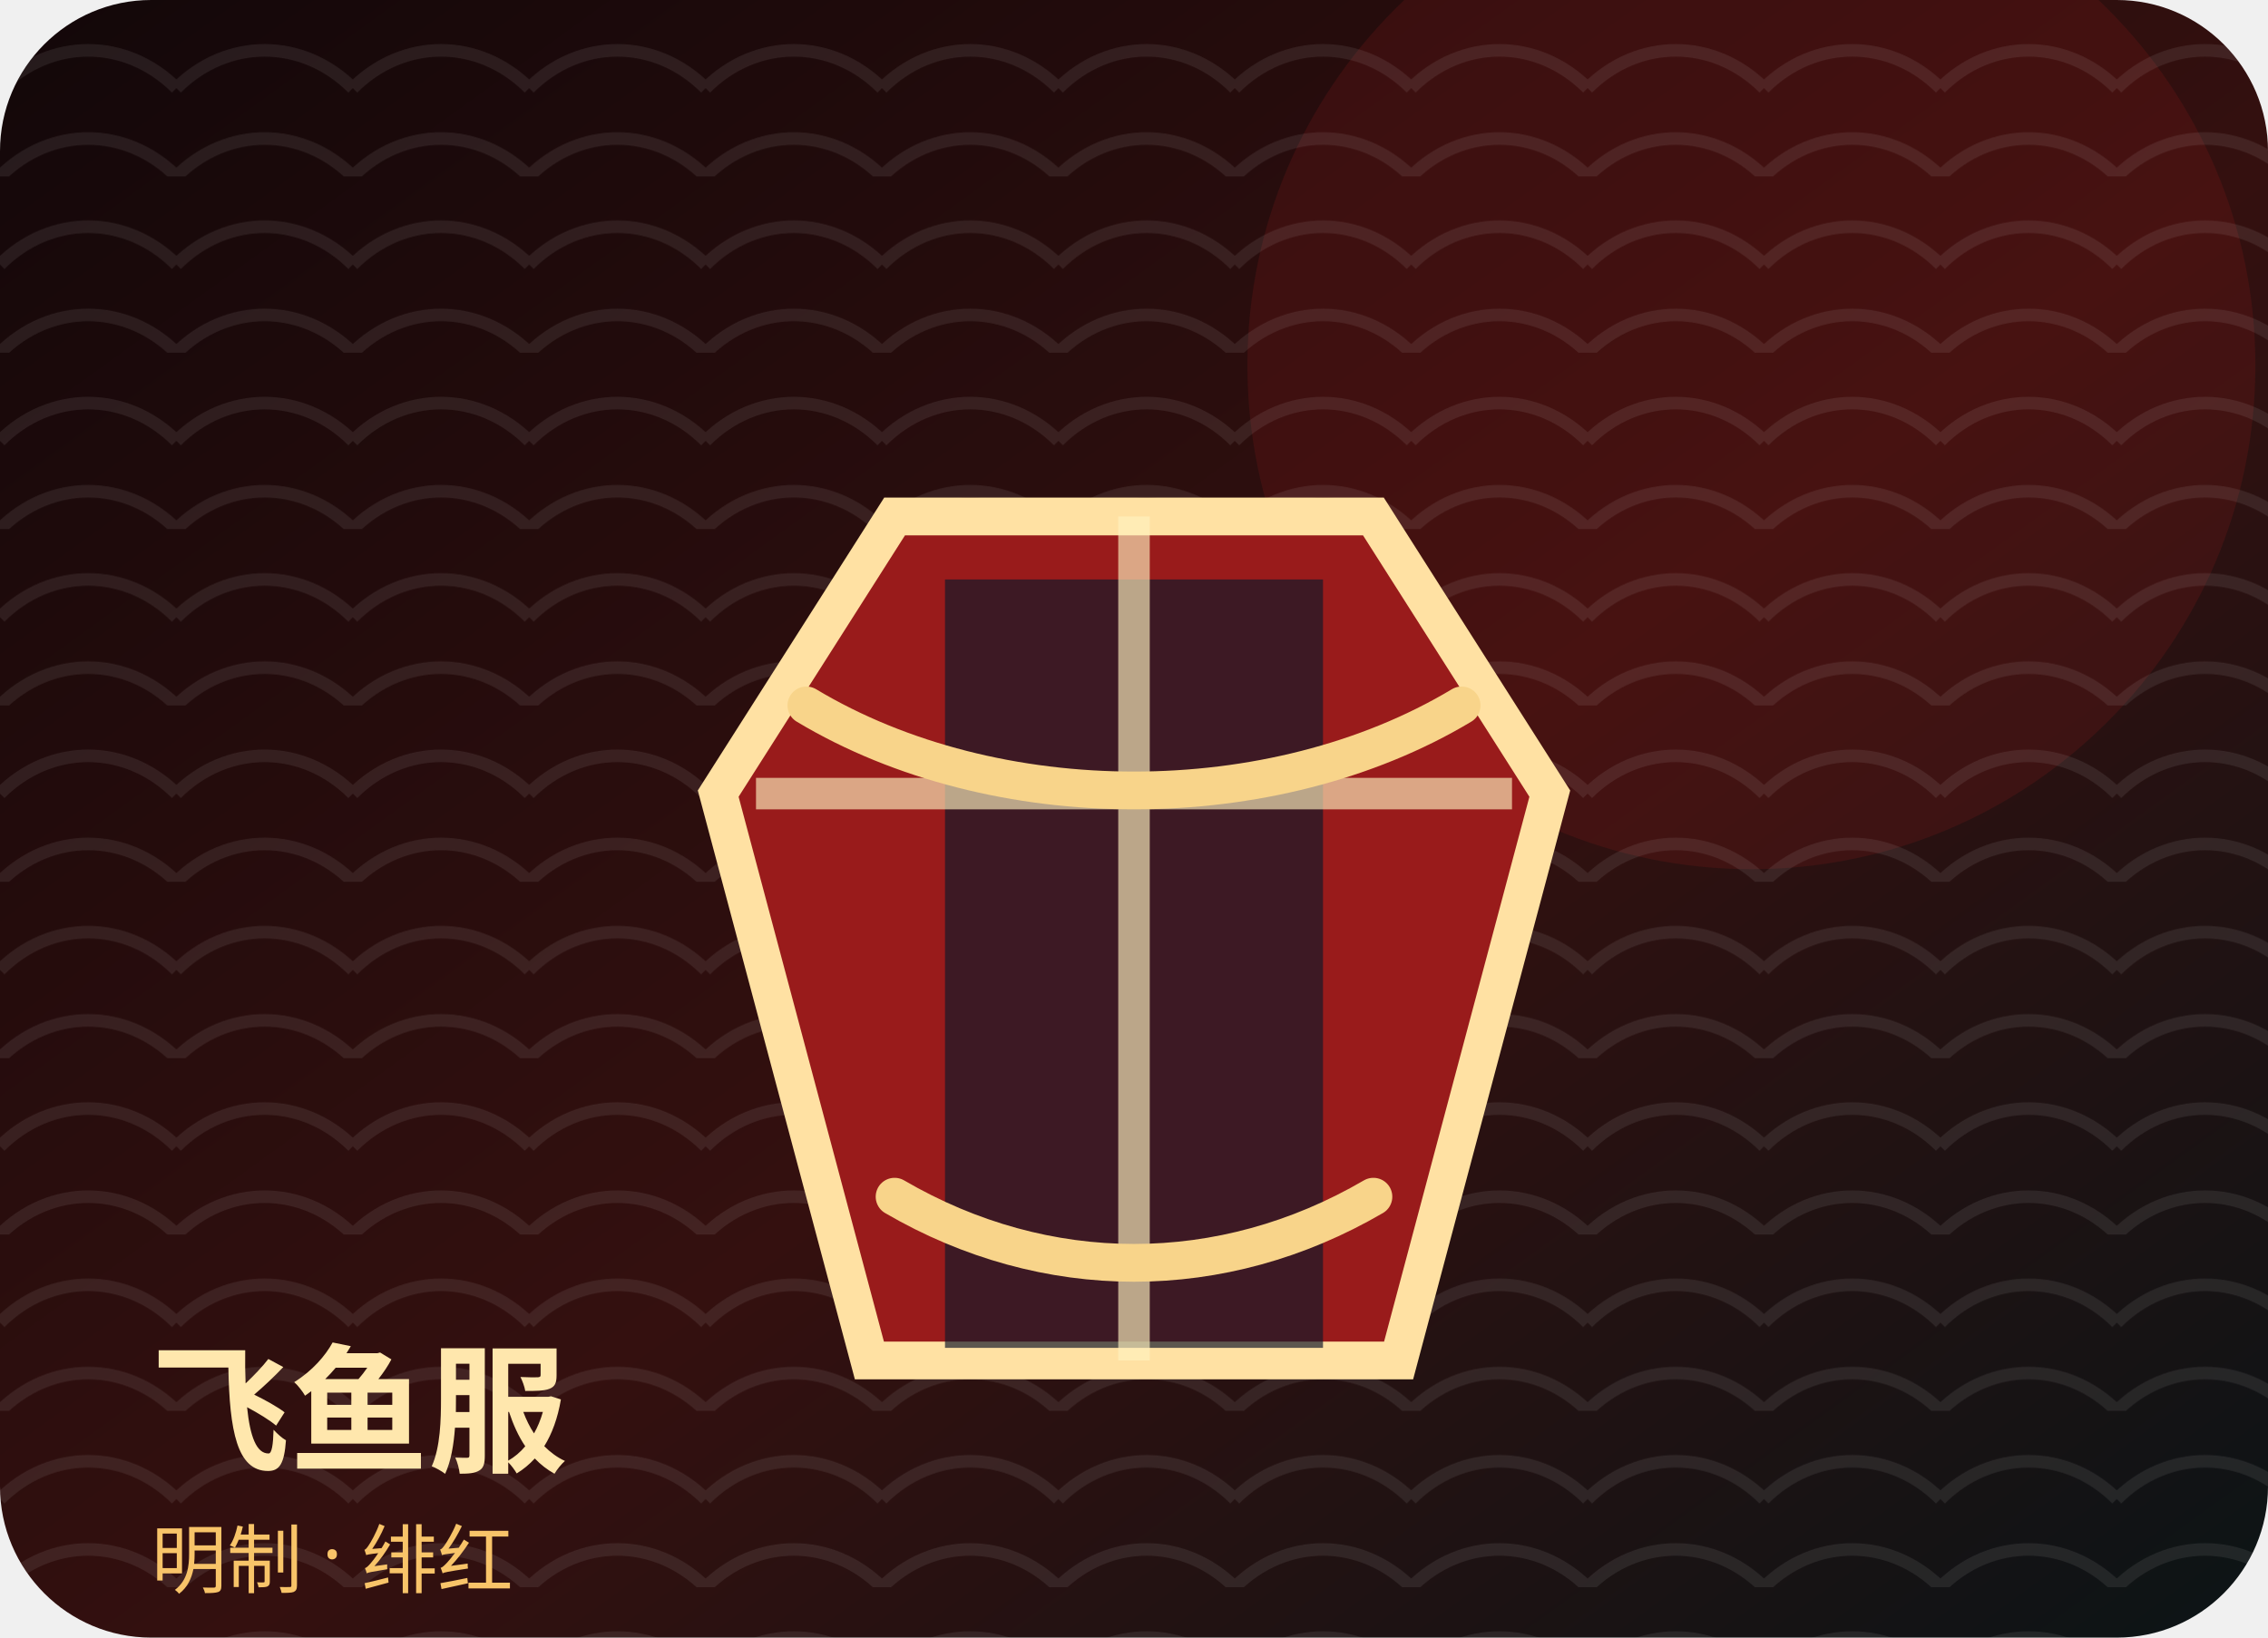
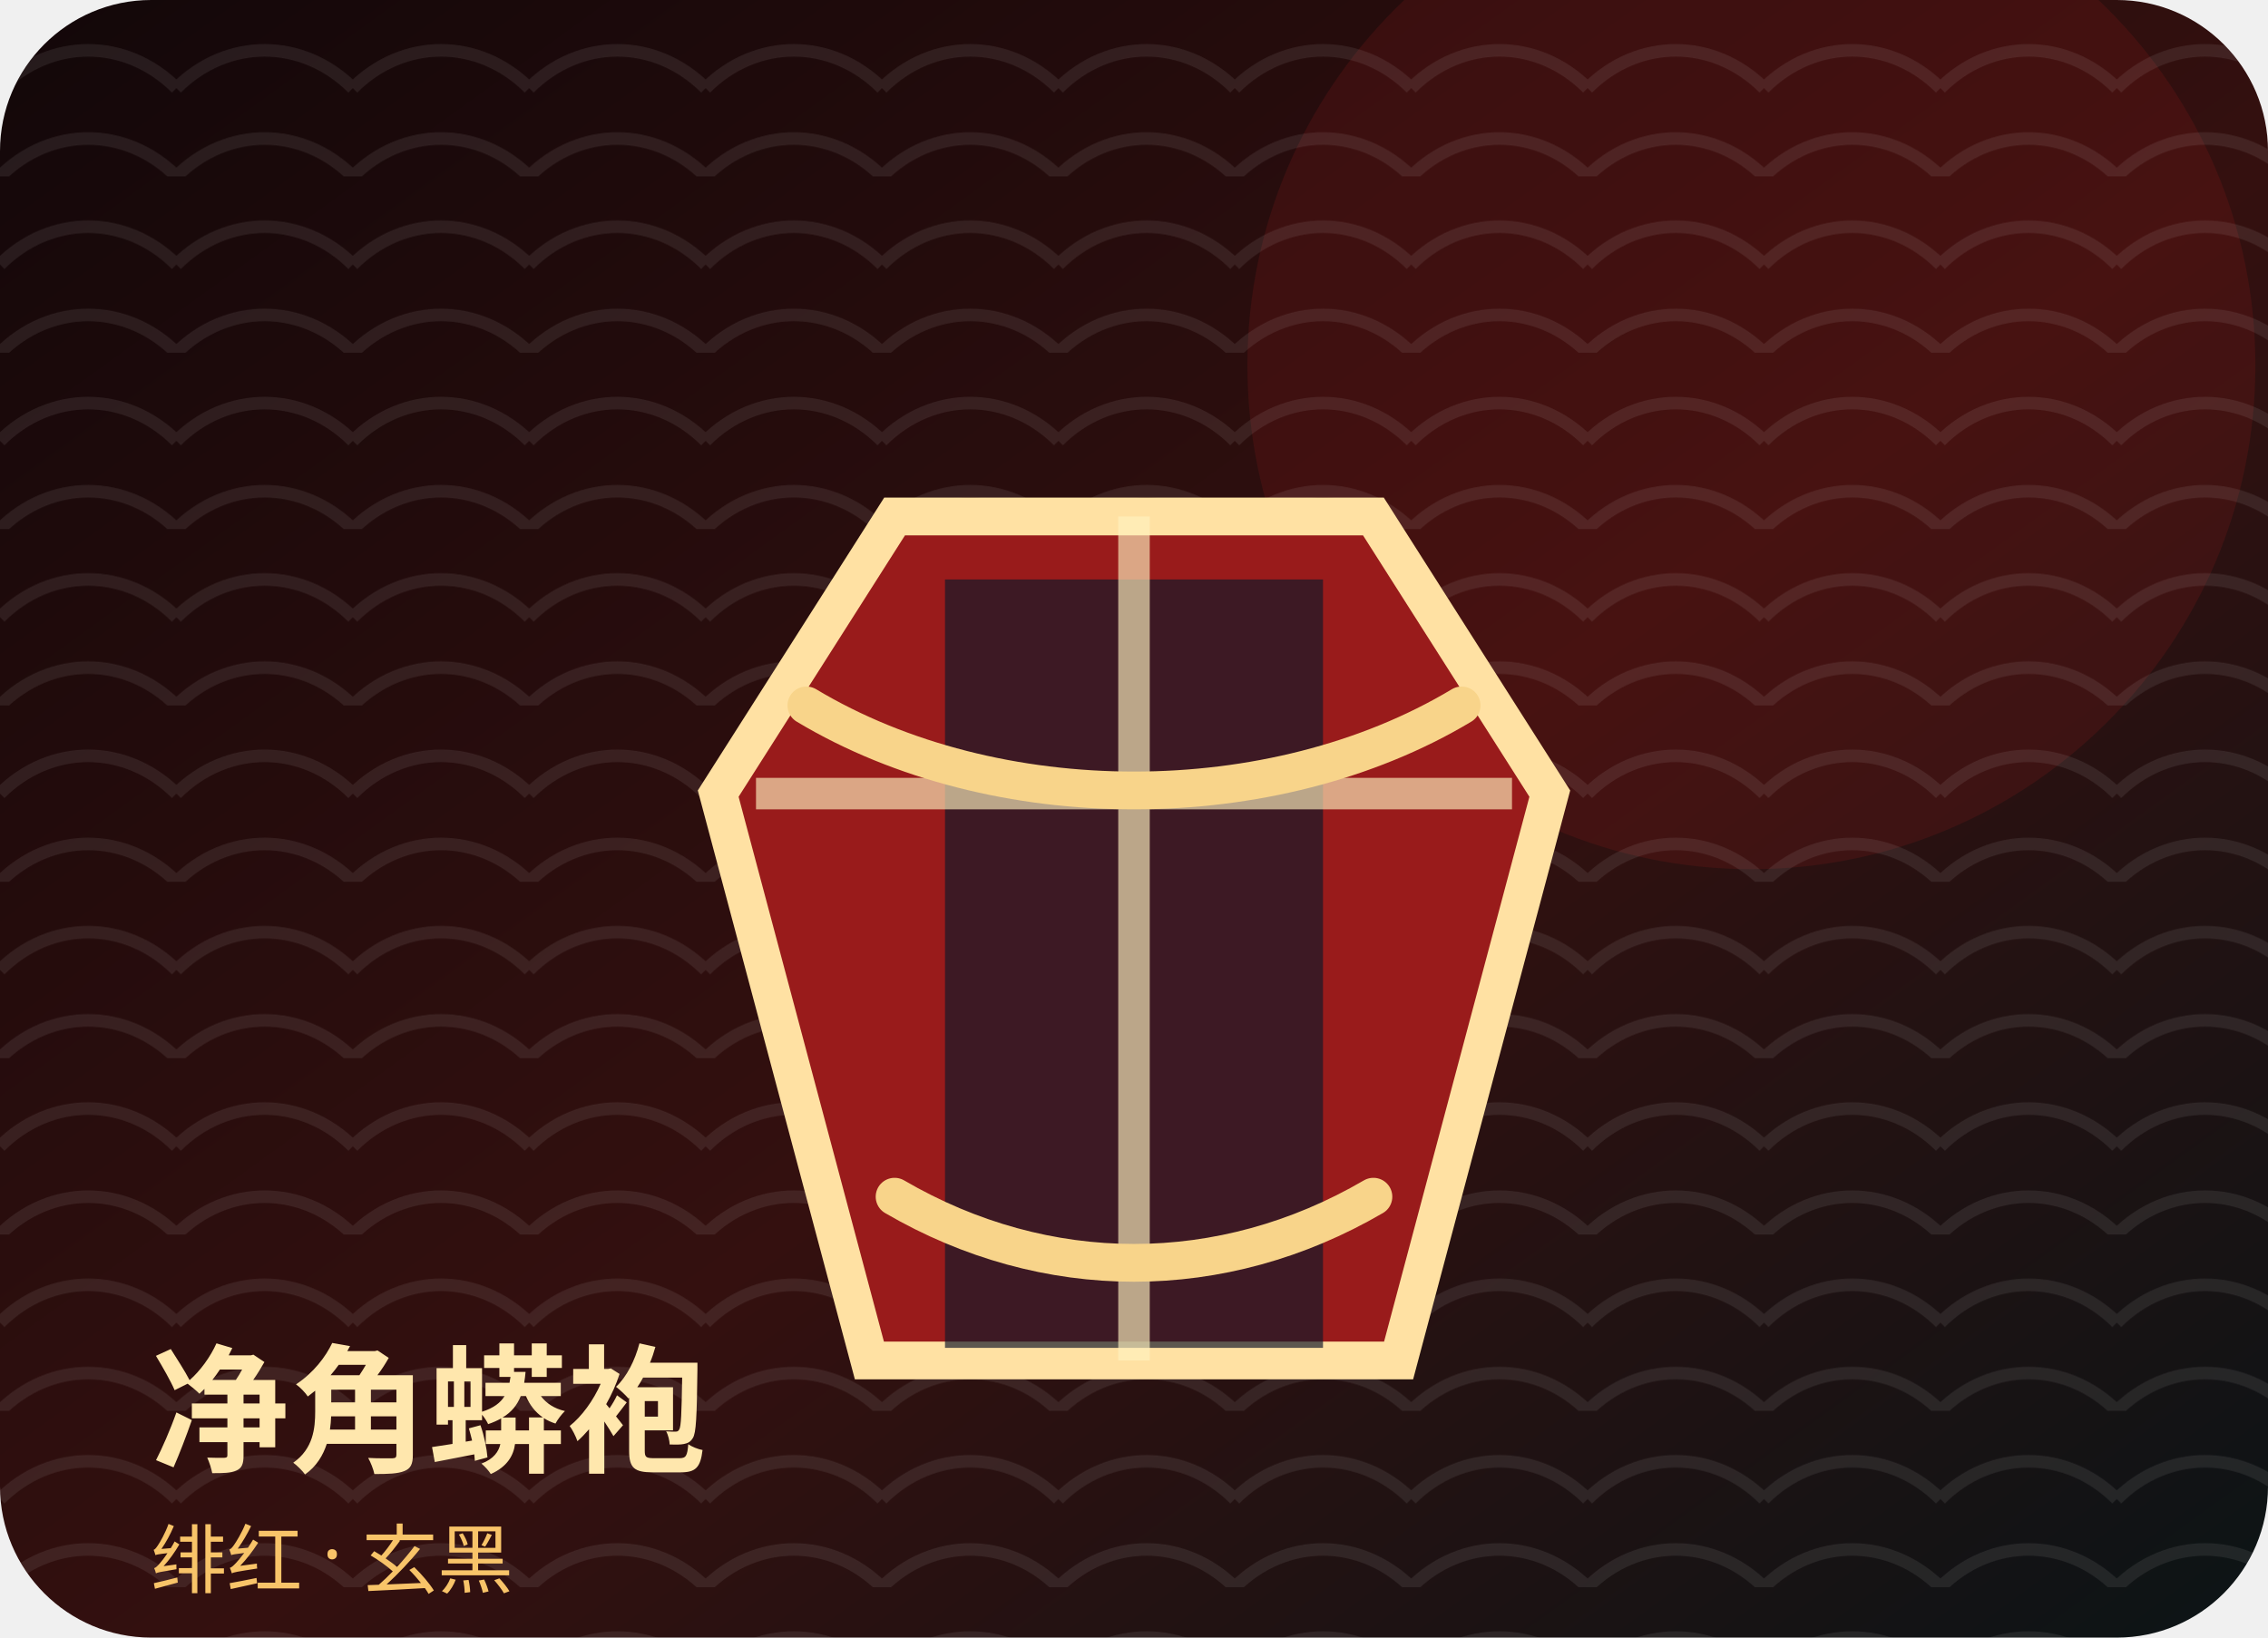
- <svg xmlns="http://www.w3.org/2000/svg" viewBox="0 0 360 260" role="img" aria-label="飞鱼服">
+ <svg xmlns="http://www.w3.org/2000/svg" viewBox="0 0 360 260" role="img" aria-label="净角蟒袍">
  <defs>
    <linearGradient id="bg" x1="0" x2="1" y1="0" y2="1">
      <stop stop-color="#120709" />
      <stop offset=".55" stop-color="#34100f" />
      <stop offset="1" stop-color="#0b1416" />
    </linearGradient>
    <pattern id="silk" width="28" height="28" patternUnits="userSpaceOnUse">
      <path d="M0 14c8-8 20-8 28 0M0 28c8-8 20-8 28 0" fill="none" stroke="#fff" stroke-opacity=".08" stroke-width="2" />
    </pattern>
  </defs>
  <rect width="360" height="260" rx="24" fill="url(#bg)" />
  <circle cx="278" cy="58" r="80" fill="#991b1b" opacity=".18" />
  <rect width="360" height="260" rx="24" fill="url(#silk)" />
  <path d="M142 82h76l28 44-24 90h-84l-24-90Z" fill="#991b1b" stroke="#ffe1a3" stroke-width="6" />
  <path d="M150 92h60v122h-60Z" fill="#111827" opacity=".68" />
  <path d="M120 126h120M180 82v134" stroke="#fff1bf" stroke-width="5" opacity=".65" />
  <path d="M128 112c30 18 74 18 104 0M142 190c24 14 52 14 76 0" fill="none" stroke="#f8d48a" stroke-width="6" stroke-linecap="round" />
-   <text x="24" y="232" fill="#ffe7ad" font-family="Microsoft YaHei, Noto Sans SC, sans-serif" font-size="22" font-weight="700">飞鱼服</text>
-   <text x="24" y="252" fill="#f8c469" font-family="Microsoft YaHei, Noto Sans SC, sans-serif" font-size="12">明制 · 绯红</text>
+   <text x="24" y="232" fill="#ffe7ad" font-family="Microsoft YaHei, Noto Sans SC, sans-serif" font-size="22" font-weight="700">净角蟒袍</text>
+   <text x="24" y="252" fill="#f8c469" font-family="Microsoft YaHei, Noto Sans SC, sans-serif" font-size="12">绯红 · 玄黑</text>
</svg>
